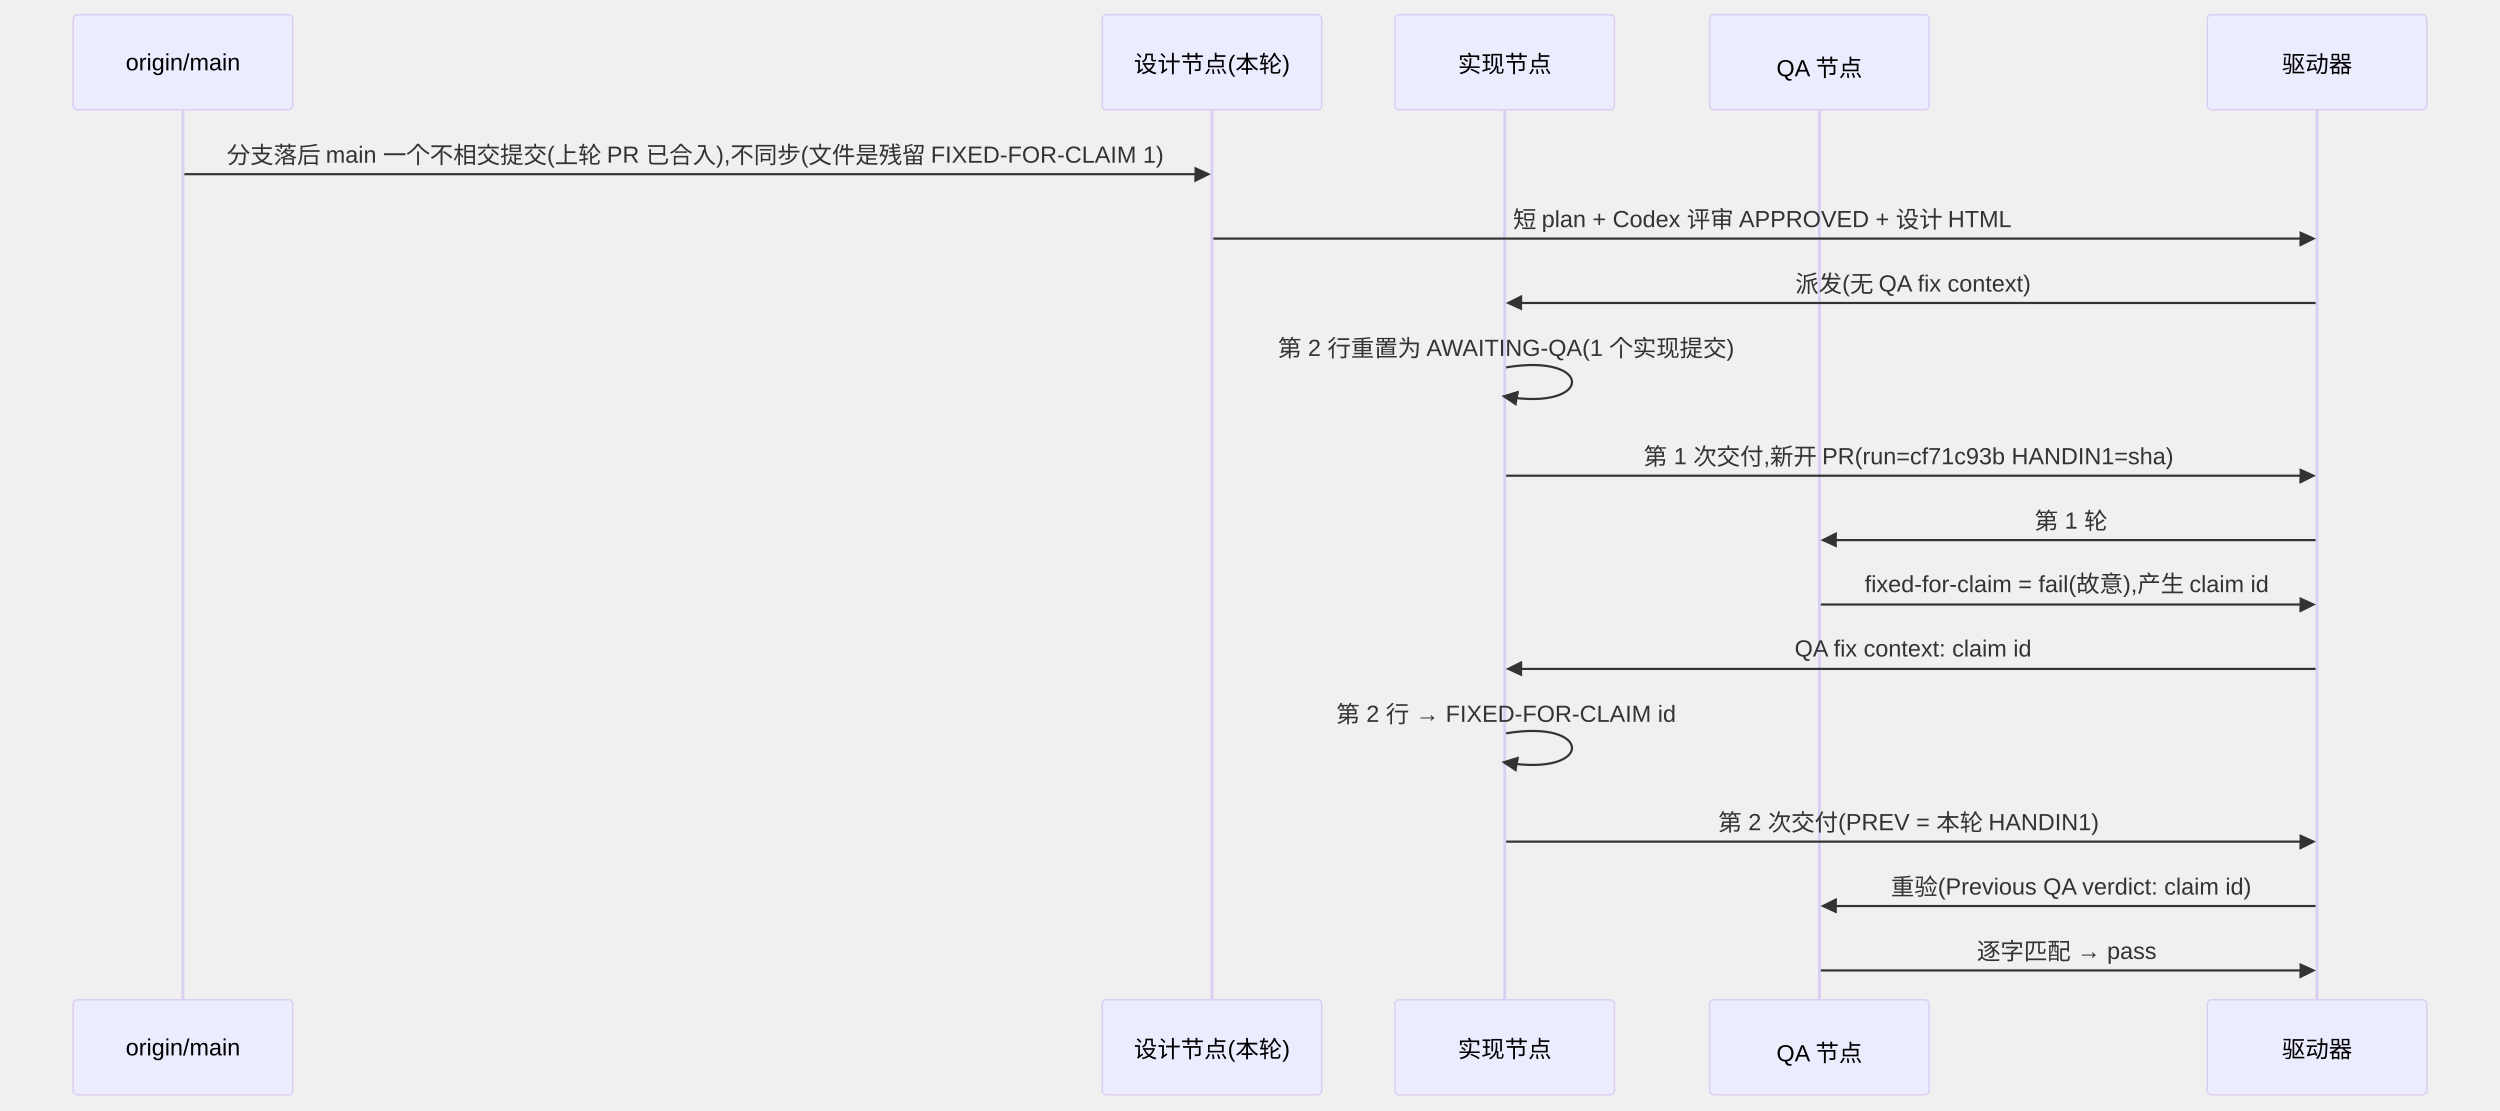
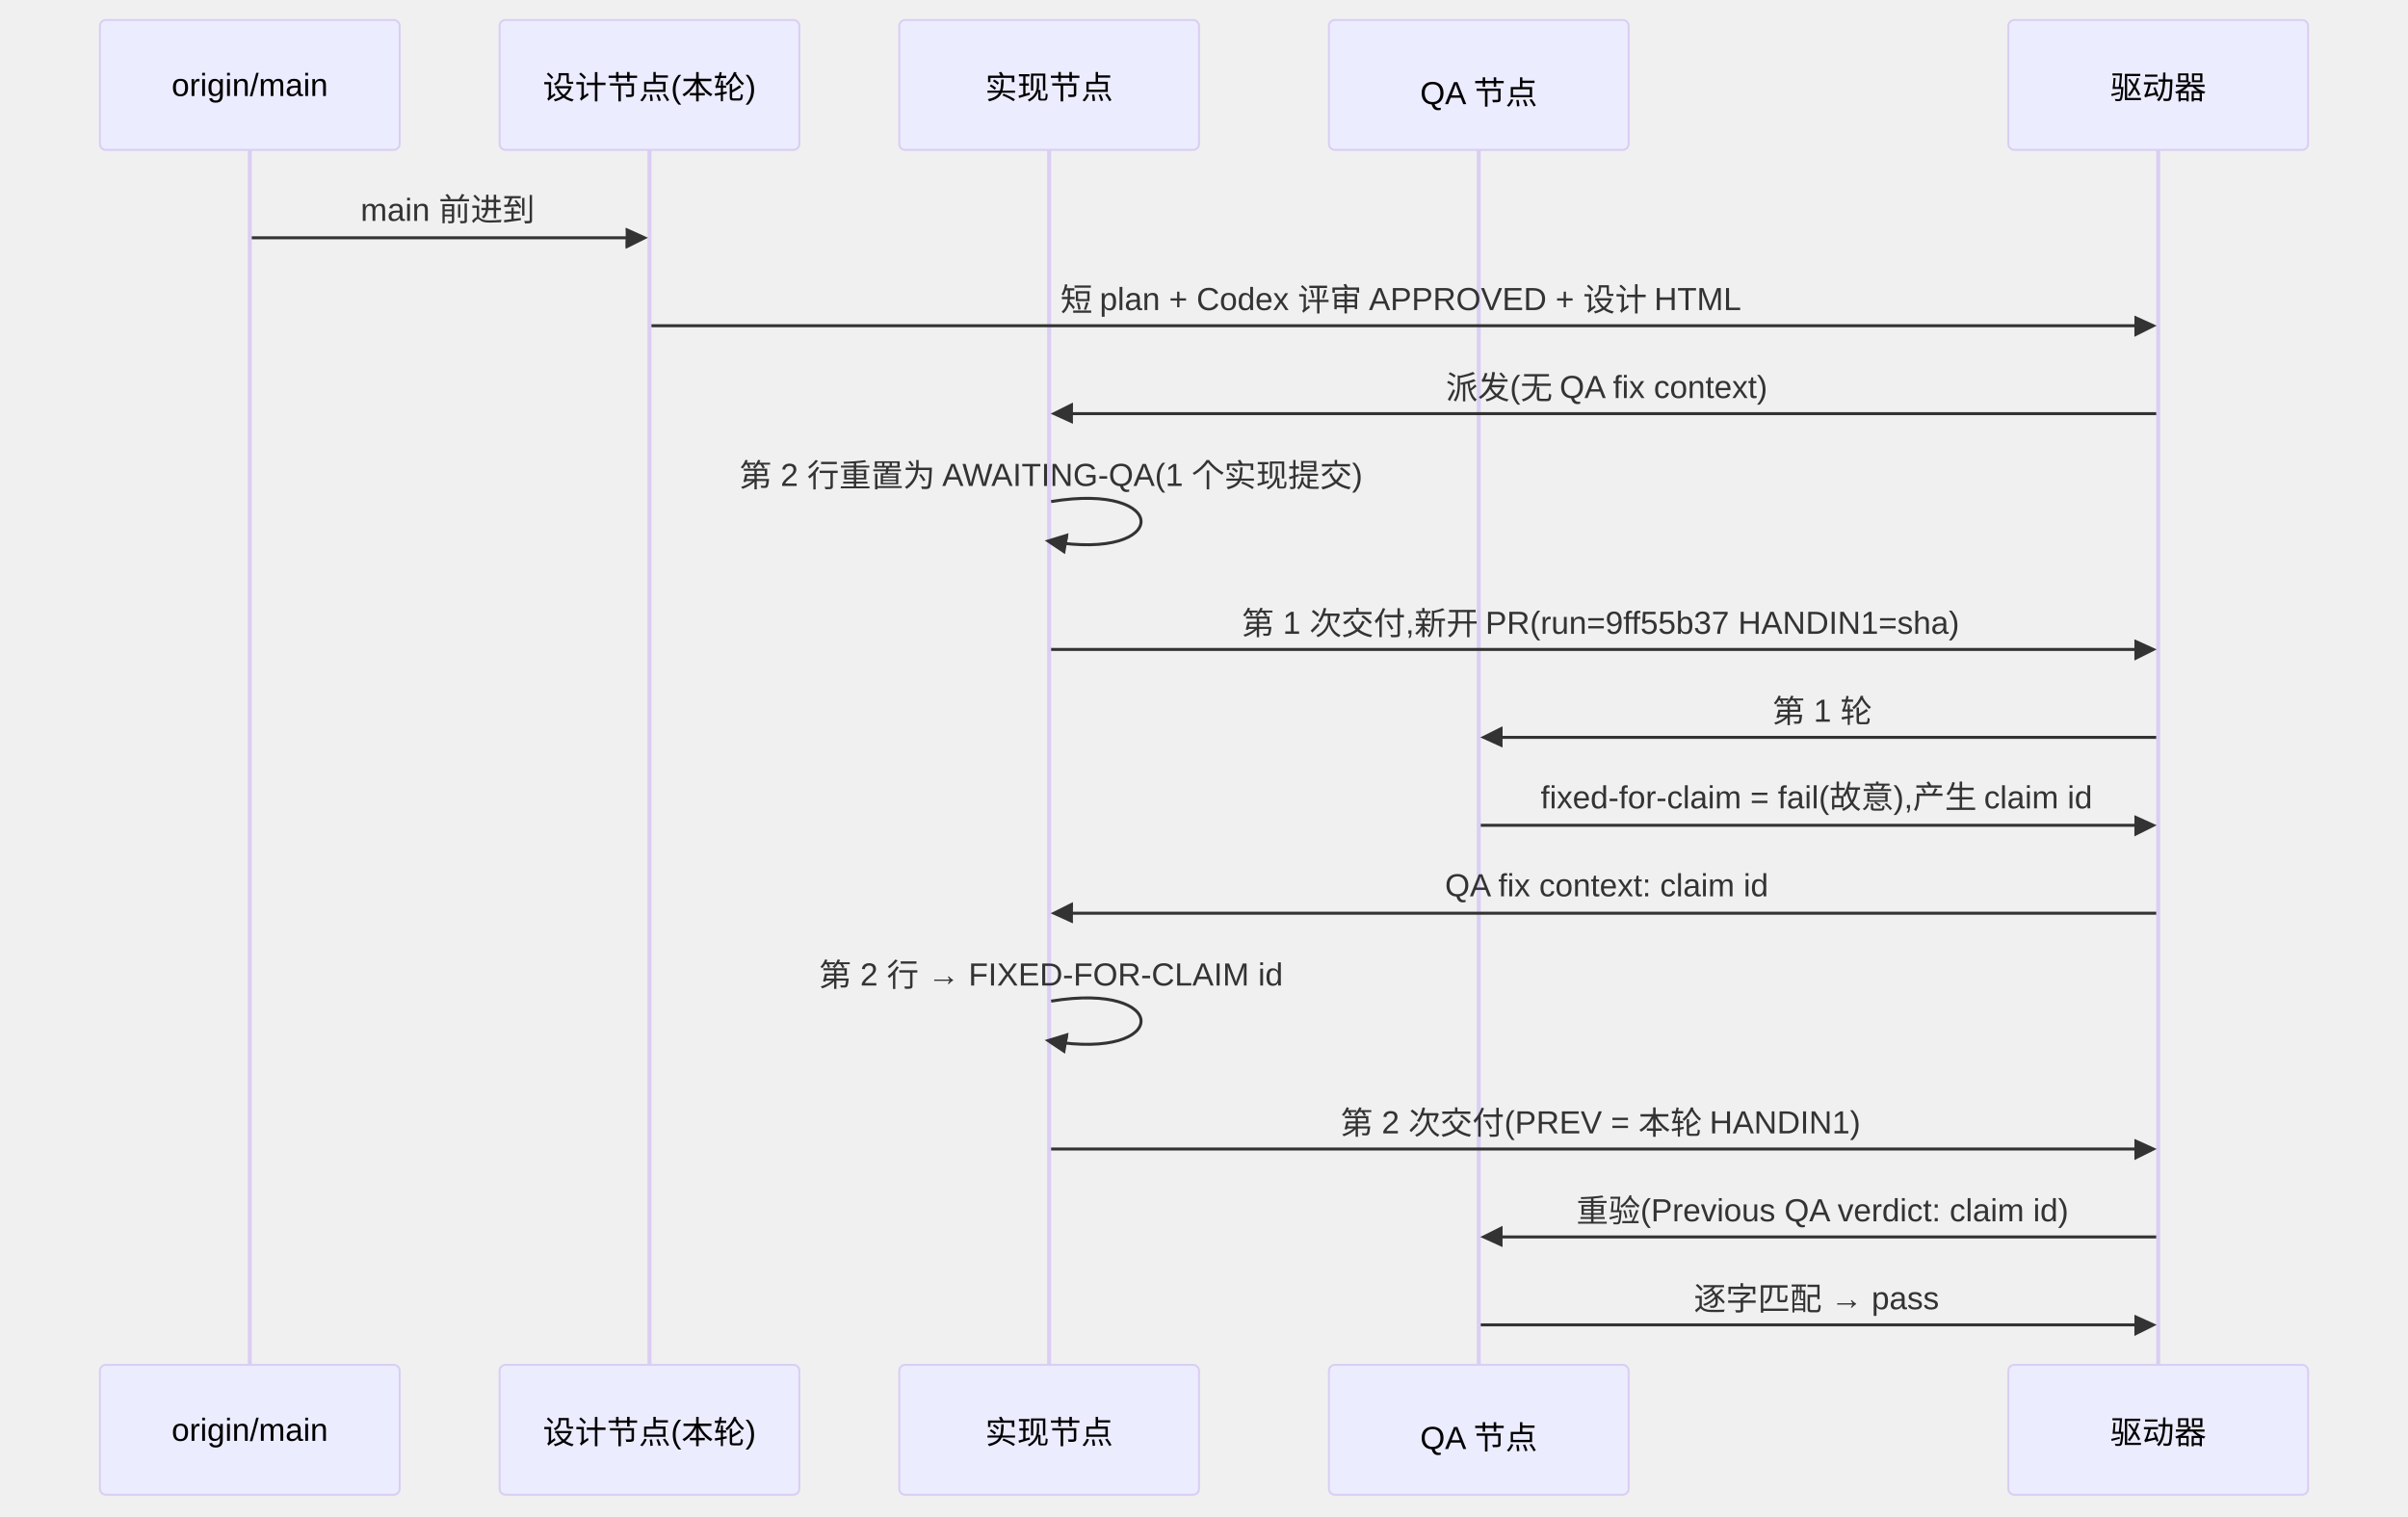
- <svg xmlns="http://www.w3.org/2000/svg" id="FLY-3150-d1" width="100%" style="max-width: 1708px; background-color: white;" viewBox="-50 -10 1708 759" role="graphics-document document" aria-roledescription="sequence">
+ <svg xmlns="http://www.w3.org/2000/svg" id="FLY-3150-d1" width="100%" style="max-width: 1205px; background-color: white;" viewBox="-50 -10 1205 759" role="graphics-document document" aria-roledescription="sequence">
  <g>
-     <rect x="1458" y="673" fill="#eaeaea" stroke="#666" width="150" height="65" name="D" rx="3" ry="3" class="actor actor-bottom" />
-     <text x="1533" y="705.5" dominant-baseline="central" alignment-baseline="central" class="actor actor-box" style="text-anchor: middle; font-size: 16px; font-weight: 400;">
-       <tspan x="1533" dy="0">驱动器</tspan>
+     <rect x="955" y="673" fill="#eaeaea" stroke="#666" width="150" height="65" name="D" rx="3" ry="3" class="actor actor-bottom" />
+     <text x="1030" y="705.5" dominant-baseline="central" alignment-baseline="central" class="actor actor-box" style="text-anchor: middle; font-size: 16px; font-weight: 400;">
+       <tspan x="1030" dy="0">驱动器</tspan>
    </text>
  </g>
  <g>
-     <rect x="1118" y="673" fill="#eaeaea" stroke="#666" width="150" height="65" name="Q" rx="3" ry="3" class="actor actor-bottom" />
-     <text x="1193" y="705.5" dominant-baseline="central" alignment-baseline="central" class="actor actor-box" style="text-anchor: middle; font-size: 16px; font-weight: 400;">
-       <tspan x="1193" dy="0">QA 节点</tspan>
+     <rect x="615" y="673" fill="#eaeaea" stroke="#666" width="150" height="65" name="Q" rx="3" ry="3" class="actor actor-bottom" />
+     <text x="690" y="705.5" dominant-baseline="central" alignment-baseline="central" class="actor actor-box" style="text-anchor: middle; font-size: 16px; font-weight: 400;">
+       <tspan x="690" dy="0">QA 节点</tspan>
    </text>
  </g>
  <g>
-     <rect x="903" y="673" fill="#eaeaea" stroke="#666" width="150" height="65" name="I" rx="3" ry="3" class="actor actor-bottom" />
-     <text x="978" y="705.5" dominant-baseline="central" alignment-baseline="central" class="actor actor-box" style="text-anchor: middle; font-size: 16px; font-weight: 400;">
-       <tspan x="978" dy="0">实现节点</tspan>
+     <rect x="400" y="673" fill="#eaeaea" stroke="#666" width="150" height="65" name="I" rx="3" ry="3" class="actor actor-bottom" />
+     <text x="475" y="705.5" dominant-baseline="central" alignment-baseline="central" class="actor actor-box" style="text-anchor: middle; font-size: 16px; font-weight: 400;">
+       <tspan x="475" dy="0">实现节点</tspan>
    </text>
  </g>
  <g>
-     <rect x="703" y="673" fill="#eaeaea" stroke="#666" width="150" height="65" name="S" rx="3" ry="3" class="actor actor-bottom" />
-     <text x="778" y="705.5" dominant-baseline="central" alignment-baseline="central" class="actor actor-box" style="text-anchor: middle; font-size: 16px; font-weight: 400;">
-       <tspan x="778" dy="0">设计节点(本轮)</tspan>
+     <rect x="200" y="673" fill="#eaeaea" stroke="#666" width="150" height="65" name="S" rx="3" ry="3" class="actor actor-bottom" />
+     <text x="275" y="705.5" dominant-baseline="central" alignment-baseline="central" class="actor actor-box" style="text-anchor: middle; font-size: 16px; font-weight: 400;">
+       <tspan x="275" dy="0">设计节点(本轮)</tspan>
    </text>
  </g>
  <g>
    <rect x="0" y="673" fill="#eaeaea" stroke="#666" width="150" height="65" name="M" rx="3" ry="3" class="actor actor-bottom" />
    <text x="75" y="705.5" dominant-baseline="central" alignment-baseline="central" class="actor actor-box" style="text-anchor: middle; font-size: 16px; font-weight: 400;">
      <tspan x="75" dy="0">origin/main</tspan>
    </text>
  </g>
  <g>
-     <line id="actor4" x1="1533" y1="65" x2="1533" y2="673" class="actor-line 200" stroke-width="0.5px" stroke="#999" name="D" />
+     <line id="actor4" x1="1030" y1="65" x2="1030" y2="673" class="actor-line 200" stroke-width="0.5px" stroke="#999" name="D" />
    <g id="root-4">
-       <rect x="1458" y="0" fill="#eaeaea" stroke="#666" width="150" height="65" name="D" rx="3" ry="3" class="actor actor-top" />
-       <text x="1533" y="32.5" dominant-baseline="central" alignment-baseline="central" class="actor actor-box" style="text-anchor: middle; font-size: 16px; font-weight: 400;">
-         <tspan x="1533" dy="0">驱动器</tspan>
+       <rect x="955" y="0" fill="#eaeaea" stroke="#666" width="150" height="65" name="D" rx="3" ry="3" class="actor actor-top" />
+       <text x="1030" y="32.5" dominant-baseline="central" alignment-baseline="central" class="actor actor-box" style="text-anchor: middle; font-size: 16px; font-weight: 400;">
+         <tspan x="1030" dy="0">驱动器</tspan>
      </text>
    </g>
  </g>
  <g>
-     <line id="actor3" x1="1193" y1="65" x2="1193" y2="673" class="actor-line 200" stroke-width="0.5px" stroke="#999" name="Q" />
+     <line id="actor3" x1="690" y1="65" x2="690" y2="673" class="actor-line 200" stroke-width="0.5px" stroke="#999" name="Q" />
    <g id="root-3">
-       <rect x="1118" y="0" fill="#eaeaea" stroke="#666" width="150" height="65" name="Q" rx="3" ry="3" class="actor actor-top" />
-       <text x="1193" y="32.5" dominant-baseline="central" alignment-baseline="central" class="actor actor-box" style="text-anchor: middle; font-size: 16px; font-weight: 400;">
-         <tspan x="1193" dy="0">QA 节点</tspan>
+       <rect x="615" y="0" fill="#eaeaea" stroke="#666" width="150" height="65" name="Q" rx="3" ry="3" class="actor actor-top" />
+       <text x="690" y="32.5" dominant-baseline="central" alignment-baseline="central" class="actor actor-box" style="text-anchor: middle; font-size: 16px; font-weight: 400;">
+         <tspan x="690" dy="0">QA 节点</tspan>
      </text>
    </g>
  </g>
  <g>
-     <line id="actor2" x1="978" y1="65" x2="978" y2="673" class="actor-line 200" stroke-width="0.5px" stroke="#999" name="I" />
+     <line id="actor2" x1="475" y1="65" x2="475" y2="673" class="actor-line 200" stroke-width="0.5px" stroke="#999" name="I" />
    <g id="root-2">
-       <rect x="903" y="0" fill="#eaeaea" stroke="#666" width="150" height="65" name="I" rx="3" ry="3" class="actor actor-top" />
-       <text x="978" y="32.5" dominant-baseline="central" alignment-baseline="central" class="actor actor-box" style="text-anchor: middle; font-size: 16px; font-weight: 400;">
-         <tspan x="978" dy="0">实现节点</tspan>
+       <rect x="400" y="0" fill="#eaeaea" stroke="#666" width="150" height="65" name="I" rx="3" ry="3" class="actor actor-top" />
+       <text x="475" y="32.5" dominant-baseline="central" alignment-baseline="central" class="actor actor-box" style="text-anchor: middle; font-size: 16px; font-weight: 400;">
+         <tspan x="475" dy="0">实现节点</tspan>
      </text>
    </g>
  </g>
  <g>
-     <line id="actor1" x1="778" y1="65" x2="778" y2="673" class="actor-line 200" stroke-width="0.5px" stroke="#999" name="S" />
+     <line id="actor1" x1="275" y1="65" x2="275" y2="673" class="actor-line 200" stroke-width="0.5px" stroke="#999" name="S" />
    <g id="root-1">
-       <rect x="703" y="0" fill="#eaeaea" stroke="#666" width="150" height="65" name="S" rx="3" ry="3" class="actor actor-top" />
-       <text x="778" y="32.5" dominant-baseline="central" alignment-baseline="central" class="actor actor-box" style="text-anchor: middle; font-size: 16px; font-weight: 400;">
-         <tspan x="778" dy="0">设计节点(本轮)</tspan>
+       <rect x="200" y="0" fill="#eaeaea" stroke="#666" width="150" height="65" name="S" rx="3" ry="3" class="actor actor-top" />
+       <text x="275" y="32.5" dominant-baseline="central" alignment-baseline="central" class="actor actor-box" style="text-anchor: middle; font-size: 16px; font-weight: 400;">
+         <tspan x="275" dy="0">设计节点(本轮)</tspan>
      </text>
    </g>
  </g>
  <g>
    <line id="actor0" x1="75" y1="65" x2="75" y2="673" class="actor-line 200" stroke-width="0.5px" stroke="#999" name="M" />
    <g id="root-0">
      <rect x="0" y="0" fill="#eaeaea" stroke="#666" width="150" height="65" name="M" rx="3" ry="3" class="actor actor-top" />
      <text x="75" y="32.5" dominant-baseline="central" alignment-baseline="central" class="actor actor-box" style="text-anchor: middle; font-size: 16px; font-weight: 400;">
        <tspan x="75" dy="0">origin/main</tspan>
      </text>
    </g>
  </g>
  <style>#FLY-3150-d1{font-family:"trebuchet ms",verdana,arial,sans-serif;font-size:16px;fill:#333;}@keyframes edge-animation-frame{from{stroke-dashoffset:0;}}@keyframes dash{to{stroke-dashoffset:0;}}#FLY-3150-d1 .edge-animation-slow{stroke-dasharray:9,5!important;stroke-dashoffset:900;animation:dash 50s linear infinite;stroke-linecap:round;}#FLY-3150-d1 .edge-animation-fast{stroke-dasharray:9,5!important;stroke-dashoffset:900;animation:dash 20s linear infinite;stroke-linecap:round;}#FLY-3150-d1 .error-icon{fill:#552222;}#FLY-3150-d1 .error-text{fill:#552222;stroke:#552222;}#FLY-3150-d1 .edge-thickness-normal{stroke-width:1px;}#FLY-3150-d1 .edge-thickness-thick{stroke-width:3.5px;}#FLY-3150-d1 .edge-pattern-solid{stroke-dasharray:0;}#FLY-3150-d1 .edge-thickness-invisible{stroke-width:0;fill:none;}#FLY-3150-d1 .edge-pattern-dashed{stroke-dasharray:3;}#FLY-3150-d1 .edge-pattern-dotted{stroke-dasharray:2;}#FLY-3150-d1 .marker{fill:#333333;stroke:#333333;}#FLY-3150-d1 .marker.cross{stroke:#333333;}#FLY-3150-d1 svg{font-family:"trebuchet ms",verdana,arial,sans-serif;font-size:16px;}#FLY-3150-d1 p{margin:0;}#FLY-3150-d1 .actor{stroke:hsl(259.626, 59.777%, 87.902%);fill:#ECECFF;}#FLY-3150-d1 text.actor&gt;tspan{fill:black;stroke:none;}#FLY-3150-d1 .actor-line{stroke:hsl(259.626, 59.777%, 87.902%);}#FLY-3150-d1 .innerArc{stroke-width:1.5;stroke-dasharray:none;}#FLY-3150-d1 .messageLine0{stroke-width:1.5;stroke-dasharray:none;stroke:#333;}#FLY-3150-d1 .messageLine1{stroke-width:1.5;stroke-dasharray:2,2;stroke:#333;}#FLY-3150-d1 #arrowhead path{fill:#333;stroke:#333;}#FLY-3150-d1 .sequenceNumber{fill:white;}#FLY-3150-d1 #sequencenumber{fill:#333;}#FLY-3150-d1 #crosshead path{fill:#333;stroke:#333;}#FLY-3150-d1 .messageText{fill:#333;stroke:none;}#FLY-3150-d1 .labelBox{stroke:hsl(259.626, 59.777%, 87.902%);fill:#ECECFF;}#FLY-3150-d1 .labelText,#FLY-3150-d1 .labelText&gt;tspan{fill:black;stroke:none;}#FLY-3150-d1 .loopText,#FLY-3150-d1 .loopText&gt;tspan{fill:black;stroke:none;}#FLY-3150-d1 .loopLine{stroke-width:2px;stroke-dasharray:2,2;stroke:hsl(259.626, 59.777%, 87.902%);fill:hsl(259.626, 59.777%, 87.902%);}#FLY-3150-d1 .note{stroke:#aaaa33;fill:#fff5ad;}#FLY-3150-d1 .noteText,#FLY-3150-d1 .noteText&gt;tspan{fill:black;stroke:none;}#FLY-3150-d1 .activation0{fill:#f4f4f4;stroke:#666;}#FLY-3150-d1 .activation1{fill:#f4f4f4;stroke:#666;}#FLY-3150-d1 .activation2{fill:#f4f4f4;stroke:#666;}#FLY-3150-d1 .actorPopupMenu{position:absolute;}#FLY-3150-d1 .actorPopupMenuPanel{position:absolute;fill:#ECECFF;box-shadow:0px 8px 16px 0px rgba(0,0,0,0.2);filter:drop-shadow(3px 5px 2px rgb(0 0 0 / 0.4));}#FLY-3150-d1 .actor-man line{stroke:hsl(259.626, 59.777%, 87.902%);fill:#ECECFF;}#FLY-3150-d1 .actor-man circle,#FLY-3150-d1 line{stroke:hsl(259.626, 59.777%, 87.902%);fill:#ECECFF;stroke-width:2px;}#FLY-3150-d1 :root{--mermaid-font-family:"trebuchet ms",verdana,arial,sans-serif;}</style>
  <g />
  <defs>
    <symbol id="computer" width="24" height="24">
      <path transform="scale(.5)" d="M2 2v13h20v-13h-20zm18 11h-16v-9h16v9zm-10.228 6l.466-1h3.524l.467 1h-4.457zm14.228 3h-24l2-6h2.104l-1.33 4h18.45l-1.297-4h2.073l2 6zm-5-10h-14v-7h14v7z" />
    </symbol>
  </defs>
  <defs>
    <symbol id="database" fill-rule="evenodd" clip-rule="evenodd">
      <path transform="scale(.5)" d="M12.258.001l.256.004.255.005.253.008.251.01.249.012.247.015.246.016.242.019.241.02.239.023.236.024.233.027.231.028.229.031.225.032.223.034.22.036.217.038.214.04.211.041.208.043.205.045.201.046.198.048.194.05.191.051.187.053.183.054.18.056.175.057.172.059.168.06.163.061.16.063.155.064.15.066.074.033.073.033.071.034.07.034.069.035.068.035.067.035.066.035.064.036.064.036.062.036.06.036.06.037.058.037.058.037.055.038.055.038.053.038.052.038.051.039.05.039.048.039.047.039.045.04.044.04.043.04.041.04.04.041.039.041.037.041.036.041.034.041.033.042.032.042.03.042.029.042.027.042.026.043.024.043.023.043.021.043.02.043.018.044.017.043.015.044.013.044.012.044.011.045.009.044.007.045.006.045.004.045.002.045.001.045v17l-.001.045-.002.045-.004.045-.006.045-.007.045-.009.044-.011.045-.012.044-.013.044-.015.044-.017.043-.018.044-.02.043-.021.043-.023.043-.024.043-.026.043-.027.042-.029.042-.03.042-.032.042-.033.042-.034.041-.036.041-.037.041-.039.041-.04.041-.041.04-.043.04-.044.04-.045.04-.047.039-.048.039-.05.039-.051.039-.052.038-.053.038-.055.038-.055.038-.058.037-.058.037-.06.037-.06.036-.062.036-.064.036-.064.036-.066.035-.067.035-.068.035-.069.035-.07.034-.071.034-.073.033-.074.033-.15.066-.155.064-.16.063-.163.061-.168.06-.172.059-.175.057-.18.056-.183.054-.187.053-.191.051-.194.05-.198.048-.201.046-.205.045-.208.043-.211.041-.214.04-.217.038-.22.036-.223.034-.225.032-.229.031-.231.028-.233.027-.236.024-.239.023-.241.02-.242.019-.246.016-.247.015-.249.012-.251.01-.253.008-.255.005-.256.004-.258.001-.258-.001-.256-.004-.255-.005-.253-.008-.251-.01-.249-.012-.247-.015-.245-.016-.243-.019-.241-.02-.238-.023-.236-.024-.234-.027-.231-.028-.228-.031-.226-.032-.223-.034-.22-.036-.217-.038-.214-.04-.211-.041-.208-.043-.204-.045-.201-.046-.198-.048-.195-.05-.19-.051-.187-.053-.184-.054-.179-.056-.176-.057-.172-.059-.167-.06-.164-.061-.159-.063-.155-.064-.151-.066-.074-.033-.072-.033-.072-.034-.07-.034-.069-.035-.068-.035-.067-.035-.066-.035-.064-.036-.063-.036-.062-.036-.061-.036-.06-.037-.058-.037-.057-.037-.056-.038-.055-.038-.053-.038-.052-.038-.051-.039-.049-.039-.049-.039-.046-.039-.046-.04-.044-.04-.043-.04-.041-.04-.04-.041-.039-.041-.037-.041-.036-.041-.034-.041-.033-.042-.032-.042-.03-.042-.029-.042-.027-.042-.026-.043-.024-.043-.023-.043-.021-.043-.02-.043-.018-.044-.017-.043-.015-.044-.013-.044-.012-.044-.011-.045-.009-.044-.007-.045-.006-.045-.004-.045-.002-.045-.001-.045v-17l.001-.045.002-.045.004-.045.006-.045.007-.045.009-.044.011-.045.012-.044.013-.044.015-.044.017-.043.018-.044.02-.043.021-.043.023-.043.024-.043.026-.043.027-.042.029-.042.03-.042.032-.042.033-.042.034-.041.036-.041.037-.041.039-.041.04-.041.041-.04.043-.04.044-.04.046-.04.046-.039.049-.039.049-.039.051-.039.052-.038.053-.038.055-.038.056-.038.057-.037.058-.037.06-.037.061-.036.062-.036.063-.036.064-.036.066-.035.067-.035.068-.035.069-.035.07-.034.072-.034.072-.033.074-.033.151-.066.155-.064.159-.063.164-.061.167-.06.172-.059.176-.057.179-.056.184-.054.187-.053.19-.051.195-.05.198-.048.201-.046.204-.045.208-.043.211-.041.214-.04.217-.038.22-.036.223-.034.226-.032.228-.031.231-.028.234-.027.236-.024.238-.023.241-.02.243-.019.245-.016.247-.015.249-.012.251-.01.253-.008.255-.005.256-.004.258-.001.258.001zm-9.258 20.499v.01l.001.021.003.021.004.022.005.021.006.022.007.022.009.023.01.022.011.023.012.023.013.023.015.023.016.024.017.023.018.024.019.024.021.024.022.025.023.024.024.025.052.049.056.05.061.051.066.051.07.051.075.051.079.052.084.052.088.052.092.052.097.052.102.051.105.052.11.052.114.051.119.051.123.051.127.05.131.05.135.05.139.048.144.049.147.047.152.047.155.047.16.045.163.045.167.043.171.043.176.041.178.041.183.039.187.039.19.037.194.035.197.035.202.033.204.031.209.03.212.029.216.027.219.025.222.024.226.021.23.02.233.018.236.016.24.015.243.012.246.01.249.008.253.005.256.004.259.001.26-.001.257-.004.254-.005.25-.008.247-.011.244-.012.241-.014.237-.016.233-.018.231-.021.226-.021.224-.024.22-.026.216-.027.212-.028.21-.031.205-.031.202-.034.198-.034.194-.036.191-.037.187-.039.183-.04.179-.04.175-.042.172-.043.168-.044.163-.045.16-.046.155-.046.152-.047.148-.048.143-.049.139-.049.136-.05.131-.05.126-.05.123-.051.118-.052.114-.051.11-.052.106-.052.101-.052.096-.052.092-.052.088-.053.083-.051.079-.052.074-.052.07-.051.065-.051.06-.051.056-.05.051-.05.023-.024.023-.025.021-.024.02-.024.019-.024.018-.024.017-.024.015-.023.014-.024.013-.023.012-.023.01-.023.01-.022.008-.022.006-.022.006-.022.004-.022.004-.021.001-.021.001-.021v-4.127l-.077.055-.08.053-.083.054-.085.053-.087.052-.09.052-.093.051-.095.05-.097.05-.1.049-.102.049-.105.048-.106.047-.109.047-.111.046-.114.045-.115.045-.118.044-.12.043-.122.042-.124.042-.126.041-.128.04-.13.04-.132.038-.134.038-.135.037-.138.037-.139.035-.142.035-.143.034-.144.033-.147.032-.148.031-.15.03-.151.03-.153.029-.154.027-.156.027-.158.026-.159.025-.161.024-.162.023-.163.022-.165.021-.166.02-.167.019-.169.018-.169.017-.171.016-.173.015-.173.014-.175.013-.175.012-.177.011-.178.01-.179.008-.179.008-.181.006-.182.005-.182.004-.184.003-.184.002h-.37l-.184-.002-.184-.003-.182-.004-.182-.005-.181-.006-.179-.008-.179-.008-.178-.01-.176-.011-.176-.012-.175-.013-.173-.014-.172-.015-.171-.016-.17-.017-.169-.018-.167-.019-.166-.02-.165-.021-.163-.022-.162-.023-.161-.024-.159-.025-.157-.026-.156-.027-.155-.027-.153-.029-.151-.03-.15-.03-.148-.031-.146-.032-.145-.033-.143-.034-.141-.035-.14-.035-.137-.037-.136-.037-.134-.038-.132-.038-.13-.04-.128-.04-.126-.041-.124-.042-.122-.042-.12-.044-.117-.043-.116-.045-.113-.045-.112-.046-.109-.047-.106-.047-.105-.048-.102-.049-.1-.049-.097-.05-.095-.05-.093-.052-.09-.051-.087-.052-.085-.053-.083-.054-.08-.054-.077-.054v4.127zm0-5.654v.011l.001.021.003.021.004.021.005.022.006.022.007.022.009.022.01.022.011.023.012.023.013.023.015.024.016.023.017.024.018.024.019.024.021.024.022.024.023.025.024.024.052.05.056.05.061.05.066.051.07.051.075.052.079.051.084.052.088.052.092.052.097.052.102.052.105.052.11.051.114.051.119.052.123.05.127.051.131.05.135.049.139.049.144.048.147.048.152.047.155.046.16.045.163.045.167.044.171.042.176.042.178.04.183.04.187.038.19.037.194.036.197.034.202.033.204.032.209.03.212.028.216.027.219.025.222.024.226.022.23.02.233.018.236.016.24.014.243.012.246.01.249.008.253.006.256.003.259.001.26-.001.257-.003.254-.006.25-.008.247-.01.244-.012.241-.015.237-.016.233-.018.231-.02.226-.022.224-.024.22-.025.216-.027.212-.029.21-.03.205-.032.202-.033.198-.035.194-.036.191-.037.187-.039.183-.039.179-.041.175-.042.172-.043.168-.044.163-.045.16-.045.155-.047.152-.047.148-.048.143-.048.139-.05.136-.049.131-.05.126-.051.123-.051.118-.051.114-.052.11-.052.106-.052.101-.052.096-.052.092-.052.088-.052.083-.052.079-.052.074-.051.07-.052.065-.051.06-.05.056-.051.051-.049.023-.025.023-.024.021-.025.02-.024.019-.024.018-.024.017-.024.015-.023.014-.023.013-.024.012-.022.01-.023.01-.023.008-.022.006-.022.006-.022.004-.021.004-.022.001-.021.001-.021v-4.139l-.077.054-.08.054-.083.054-.085.052-.087.053-.09.051-.093.051-.095.051-.097.05-.1.049-.102.049-.105.048-.106.047-.109.047-.111.046-.114.045-.115.044-.118.044-.12.044-.122.042-.124.042-.126.041-.128.04-.13.039-.132.039-.134.038-.135.037-.138.036-.139.036-.142.035-.143.033-.144.033-.147.033-.148.031-.15.03-.151.03-.153.028-.154.028-.156.027-.158.026-.159.025-.161.024-.162.023-.163.022-.165.021-.166.02-.167.019-.169.018-.169.017-.171.016-.173.015-.173.014-.175.013-.175.012-.177.011-.178.009-.179.009-.179.007-.181.007-.182.005-.182.004-.184.003-.184.002h-.37l-.184-.002-.184-.003-.182-.004-.182-.005-.181-.007-.179-.007-.179-.009-.178-.009-.176-.011-.176-.012-.175-.013-.173-.014-.172-.015-.171-.016-.17-.017-.169-.018-.167-.019-.166-.02-.165-.021-.163-.022-.162-.023-.161-.024-.159-.025-.157-.026-.156-.027-.155-.028-.153-.028-.151-.03-.15-.03-.148-.031-.146-.033-.145-.033-.143-.033-.141-.035-.14-.036-.137-.036-.136-.037-.134-.038-.132-.039-.13-.039-.128-.04-.126-.041-.124-.042-.122-.043-.12-.043-.117-.044-.116-.044-.113-.046-.112-.046-.109-.046-.106-.047-.105-.048-.102-.049-.1-.049-.097-.05-.095-.051-.093-.051-.09-.051-.087-.053-.085-.052-.083-.054-.08-.054-.077-.054v4.139zm0-5.666v.011l.001.02.003.022.004.021.005.022.006.021.007.022.009.023.01.022.011.023.012.023.013.023.015.023.016.024.017.024.018.023.019.024.021.025.022.024.023.024.024.025.052.05.056.05.061.05.066.051.07.051.075.052.079.051.084.052.088.052.092.052.097.052.102.052.105.051.11.052.114.051.119.051.123.051.127.05.131.05.135.05.139.049.144.048.147.048.152.047.155.046.16.045.163.045.167.043.171.043.176.042.178.04.183.04.187.038.19.037.194.036.197.034.202.033.204.032.209.03.212.028.216.027.219.025.222.024.226.021.23.02.233.018.236.017.24.014.243.012.246.01.249.008.253.006.256.003.259.001.26-.001.257-.003.254-.006.25-.008.247-.01.244-.013.241-.014.237-.016.233-.018.231-.02.226-.022.224-.024.22-.025.216-.027.212-.029.21-.03.205-.032.202-.033.198-.035.194-.036.191-.037.187-.039.183-.039.179-.041.175-.042.172-.043.168-.044.163-.045.16-.045.155-.047.152-.047.148-.048.143-.049.139-.049.136-.049.131-.051.126-.05.123-.051.118-.052.114-.051.11-.052.106-.052.101-.052.096-.052.092-.052.088-.052.083-.052.079-.052.074-.052.07-.051.065-.051.06-.051.056-.05.051-.049.023-.025.023-.025.021-.024.02-.024.019-.024.018-.024.017-.024.015-.023.014-.024.013-.023.012-.023.01-.022.01-.023.008-.022.006-.022.006-.022.004-.022.004-.021.001-.021.001-.021v-4.153l-.077.054-.08.054-.083.053-.085.053-.087.053-.09.051-.093.051-.095.051-.097.05-.1.049-.102.048-.105.048-.106.048-.109.046-.111.046-.114.046-.115.044-.118.044-.12.043-.122.043-.124.042-.126.041-.128.04-.13.039-.132.039-.134.038-.135.037-.138.036-.139.036-.142.034-.143.034-.144.033-.147.032-.148.032-.15.03-.151.03-.153.028-.154.028-.156.027-.158.026-.159.024-.161.024-.162.023-.163.023-.165.021-.166.02-.167.019-.169.018-.169.017-.171.016-.173.015-.173.014-.175.013-.175.012-.177.01-.178.01-.179.009-.179.007-.181.006-.182.006-.182.004-.184.003-.184.001-.185.001-.185-.001-.184-.001-.184-.003-.182-.004-.182-.006-.181-.006-.179-.007-.179-.009-.178-.01-.176-.01-.176-.012-.175-.013-.173-.014-.172-.015-.171-.016-.17-.017-.169-.018-.167-.019-.166-.02-.165-.021-.163-.023-.162-.023-.161-.024-.159-.024-.157-.026-.156-.027-.155-.028-.153-.028-.151-.03-.15-.03-.148-.032-.146-.032-.145-.033-.143-.034-.141-.034-.14-.036-.137-.036-.136-.037-.134-.038-.132-.039-.13-.039-.128-.041-.126-.041-.124-.041-.122-.043-.12-.043-.117-.044-.116-.044-.113-.046-.112-.046-.109-.046-.106-.048-.105-.048-.102-.048-.1-.05-.097-.049-.095-.051-.093-.051-.09-.052-.087-.052-.085-.053-.083-.053-.08-.054-.077-.054v4.153zm8.74-8.179l-.257.004-.254.005-.25.008-.247.011-.244.012-.241.014-.237.016-.233.018-.231.021-.226.022-.224.023-.22.026-.216.027-.212.028-.21.031-.205.032-.202.033-.198.034-.194.036-.191.038-.187.038-.183.04-.179.041-.175.042-.172.043-.168.043-.163.045-.16.046-.155.046-.152.048-.148.048-.143.048-.139.049-.136.05-.131.05-.126.051-.123.051-.118.051-.114.052-.11.052-.106.052-.101.052-.096.052-.092.052-.088.052-.083.052-.079.052-.074.051-.07.052-.065.051-.06.05-.056.05-.051.05-.023.025-.023.024-.021.024-.02.025-.019.024-.018.024-.017.023-.015.024-.014.023-.013.023-.012.023-.01.023-.01.022-.008.022-.006.023-.006.021-.004.022-.004.021-.001.021-.001.021.001.021.001.021.004.021.004.022.006.021.006.023.008.022.01.022.01.023.012.023.013.023.014.023.015.024.017.023.018.024.019.024.02.025.021.024.023.024.023.025.051.05.056.05.06.05.065.051.07.052.074.051.079.052.083.052.088.052.092.052.096.052.101.052.106.052.11.052.114.052.118.051.123.051.126.051.131.05.136.05.139.049.143.048.148.048.152.048.155.046.16.046.163.045.168.043.172.043.175.042.179.041.183.04.187.038.191.038.194.036.198.034.202.033.205.032.21.031.212.028.216.027.22.026.224.023.226.022.231.021.233.018.237.016.241.014.244.012.247.011.25.008.254.005.257.004.26.001.26-.001.257-.004.254-.005.25-.008.247-.011.244-.012.241-.014.237-.016.233-.018.231-.021.226-.022.224-.023.22-.026.216-.027.212-.028.21-.031.205-.032.202-.033.198-.034.194-.036.191-.038.187-.038.183-.04.179-.041.175-.042.172-.043.168-.043.163-.045.16-.046.155-.046.152-.048.148-.048.143-.048.139-.049.136-.05.131-.05.126-.051.123-.051.118-.051.114-.052.11-.052.106-.052.101-.052.096-.052.092-.052.088-.052.083-.052.079-.052.074-.051.07-.052.065-.051.06-.05.056-.05.051-.05.023-.025.023-.024.021-.024.02-.025.019-.024.018-.024.017-.023.015-.024.014-.023.013-.023.012-.023.01-.023.01-.022.008-.022.006-.023.006-.021.004-.022.004-.021.001-.021.001-.021-.001-.021-.001-.021-.004-.021-.004-.022-.006-.021-.006-.023-.008-.022-.01-.022-.01-.023-.012-.023-.013-.023-.014-.023-.015-.024-.017-.023-.018-.024-.019-.024-.02-.025-.021-.024-.023-.024-.023-.025-.051-.05-.056-.05-.06-.05-.065-.051-.07-.052-.074-.051-.079-.052-.083-.052-.088-.052-.092-.052-.096-.052-.101-.052-.106-.052-.11-.052-.114-.052-.118-.051-.123-.051-.126-.051-.131-.05-.136-.05-.139-.049-.143-.048-.148-.048-.152-.048-.155-.046-.16-.046-.163-.045-.168-.043-.172-.043-.175-.042-.179-.041-.183-.04-.187-.038-.191-.038-.194-.036-.198-.034-.202-.033-.205-.032-.21-.031-.212-.028-.216-.027-.22-.026-.224-.023-.226-.022-.231-.021-.233-.018-.237-.016-.241-.014-.244-.012-.247-.011-.25-.008-.254-.005-.257-.004-.26-.001-.26.001z" />
    </symbol>
  </defs>
  <defs>
    <symbol id="clock" width="24" height="24">
      <path transform="scale(.5)" d="M12 2c5.514 0 10 4.486 10 10s-4.486 10-10 10-10-4.486-10-10 4.486-10 10-10zm0-2c-6.627 0-12 5.373-12 12s5.373 12 12 12 12-5.373 12-12-5.373-12-12-12zm5.848 12.459c.202.038.202.333.001.372-1.907.361-6.045 1.111-6.547 1.111-.719 0-1.301-.582-1.301-1.301 0-.512.77-5.447 1.125-7.445.034-.192.312-.181.343.014l.985 6.238 5.394 1.011z" />
    </symbol>
  </defs>
  <defs>
    <marker id="arrowhead" refX="7.9" refY="5" markerUnits="userSpaceOnUse" markerWidth="12" markerHeight="12" orient="auto-start-reverse">
      <path d="M -1 0 L 10 5 L 0 10 z" />
    </marker>
  </defs>
  <defs>
    <marker id="crosshead" markerWidth="15" markerHeight="8" orient="auto" refX="4" refY="4.5">
      <path fill="none" stroke="#000000" stroke-width="1pt" d="M 1,2 L 6,7 M 6,2 L 1,7" style="stroke-dasharray: 0, 0;" />
    </marker>
  </defs>
  <defs>
    <marker id="filled-head" refX="15.5" refY="7" markerWidth="20" markerHeight="28" orient="auto">
      <path d="M 18,7 L9,13 L14,7 L9,1 Z" />
    </marker>
  </defs>
  <defs>
    <marker id="sequencenumber" refX="15" refY="15" markerWidth="60" markerHeight="40" orient="auto">
      <circle cx="15" cy="15" r="6" />
    </marker>
  </defs>
-   <text x="425" y="80" text-anchor="middle" dominant-baseline="middle" alignment-baseline="middle" class="messageText" dy="1em" style="font-size: 16px; font-weight: 400;">分支落后 main 一个不相交提交(上轮 PR 已合入),不同步(文件是残留 FIXED-FOR-CLAIM 1)</text>
-   <line x1="76" y1="109" x2="774" y2="109" class="messageLine0" stroke-width="2" stroke="none" marker-end="url(#arrowhead)" style="fill: none;" />
-   <text x="1154" y="124" text-anchor="middle" dominant-baseline="middle" alignment-baseline="middle" class="messageText" dy="1em" style="font-size: 16px; font-weight: 400;">短 plan + Codex 评审 APPROVED + 设计 HTML</text>
-   <line x1="779" y1="153" x2="1529" y2="153" class="messageLine0" stroke-width="2" stroke="none" marker-end="url(#arrowhead)" style="fill: none;" />
-   <text x="1257" y="168" text-anchor="middle" dominant-baseline="middle" alignment-baseline="middle" class="messageText" dy="1em" style="font-size: 16px; font-weight: 400;">派发(无 QA fix context)</text>
-   <line x1="1532" y1="197" x2="982" y2="197" class="messageLine0" stroke-width="2" stroke="none" marker-end="url(#arrowhead)" style="fill: none;" />
-   <text x="979" y="212" text-anchor="middle" dominant-baseline="middle" alignment-baseline="middle" class="messageText" dy="1em" style="font-size: 16px; font-weight: 400;">第 2 行重置为 AWAITING-QA(1 个实现提交)</text>
-   <path d="M 979,241 C 1039,231 1039,271 979,261" class="messageLine0" stroke-width="2" stroke="none" marker-end="url(#arrowhead)" style="fill: none;" />
-   <text x="1254" y="286" text-anchor="middle" dominant-baseline="middle" alignment-baseline="middle" class="messageText" dy="1em" style="font-size: 16px; font-weight: 400;">第 1 次交付,新开 PR(run=cf71c93b HANDIN1=sha)</text>
-   <line x1="979" y1="315" x2="1529" y2="315" class="messageLine0" stroke-width="2" stroke="none" marker-end="url(#arrowhead)" style="fill: none;" />
-   <text x="1365" y="330" text-anchor="middle" dominant-baseline="middle" alignment-baseline="middle" class="messageText" dy="1em" style="font-size: 16px; font-weight: 400;">第 1 轮</text>
-   <line x1="1532" y1="359" x2="1197" y2="359" class="messageLine0" stroke-width="2" stroke="none" marker-end="url(#arrowhead)" style="fill: none;" />
-   <text x="1362" y="374" text-anchor="middle" dominant-baseline="middle" alignment-baseline="middle" class="messageText" dy="1em" style="font-size: 16px; font-weight: 400;">fixed-for-claim = fail(故意),产生 claim id</text>
-   <line x1="1194" y1="403" x2="1529" y2="403" class="messageLine0" stroke-width="2" stroke="none" marker-end="url(#arrowhead)" style="fill: none;" />
-   <text x="1257" y="418" text-anchor="middle" dominant-baseline="middle" alignment-baseline="middle" class="messageText" dy="1em" style="font-size: 16px; font-weight: 400;">QA fix context: claim id</text>
-   <line x1="1532" y1="447" x2="982" y2="447" class="messageLine0" stroke-width="2" stroke="none" marker-end="url(#arrowhead)" style="fill: none;" />
-   <text x="979" y="462" text-anchor="middle" dominant-baseline="middle" alignment-baseline="middle" class="messageText" dy="1em" style="font-size: 16px; font-weight: 400;">第 2 行 → FIXED-FOR-CLAIM id</text>
-   <path d="M 979,491 C 1039,481 1039,521 979,511" class="messageLine0" stroke-width="2" stroke="none" marker-end="url(#arrowhead)" style="fill: none;" />
-   <text x="1254" y="536" text-anchor="middle" dominant-baseline="middle" alignment-baseline="middle" class="messageText" dy="1em" style="font-size: 16px; font-weight: 400;">第 2 次交付(PREV = 本轮 HANDIN1)</text>
-   <line x1="979" y1="565" x2="1529" y2="565" class="messageLine0" stroke-width="2" stroke="none" marker-end="url(#arrowhead)" style="fill: none;" />
-   <text x="1365" y="580" text-anchor="middle" dominant-baseline="middle" alignment-baseline="middle" class="messageText" dy="1em" style="font-size: 16px; font-weight: 400;">重验(Previous QA verdict: claim id)</text>
-   <line x1="1532" y1="609" x2="1197" y2="609" class="messageLine0" stroke-width="2" stroke="none" marker-end="url(#arrowhead)" style="fill: none;" />
-   <text x="1362" y="624" text-anchor="middle" dominant-baseline="middle" alignment-baseline="middle" class="messageText" dy="1em" style="font-size: 16px; font-weight: 400;">逐字匹配 → pass</text>
-   <line x1="1194" y1="653" x2="1529" y2="653" class="messageLine0" stroke-width="2" stroke="none" marker-end="url(#arrowhead)" style="fill: none;" />
+   <text x="174" y="80" text-anchor="middle" dominant-baseline="middle" alignment-baseline="middle" class="messageText" dy="1em" style="font-size: 16px; font-weight: 400;">main 前进到</text>
+   <line x1="76" y1="109" x2="271" y2="109" class="messageLine0" stroke-width="2" stroke="none" marker-end="url(#arrowhead)" style="fill: none;" />
+   <text x="651" y="124" text-anchor="middle" dominant-baseline="middle" alignment-baseline="middle" class="messageText" dy="1em" style="font-size: 16px; font-weight: 400;">短 plan + Codex 评审 APPROVED + 设计 HTML</text>
+   <line x1="276" y1="153" x2="1026" y2="153" class="messageLine0" stroke-width="2" stroke="none" marker-end="url(#arrowhead)" style="fill: none;" />
+   <text x="754" y="168" text-anchor="middle" dominant-baseline="middle" alignment-baseline="middle" class="messageText" dy="1em" style="font-size: 16px; font-weight: 400;">派发(无 QA fix context)</text>
+   <line x1="1029" y1="197" x2="479" y2="197" class="messageLine0" stroke-width="2" stroke="none" marker-end="url(#arrowhead)" style="fill: none;" />
+   <text x="476" y="212" text-anchor="middle" dominant-baseline="middle" alignment-baseline="middle" class="messageText" dy="1em" style="font-size: 16px; font-weight: 400;">第 2 行重置为 AWAITING-QA(1 个实现提交)</text>
+   <path d="M 476,241 C 536,231 536,271 476,261" class="messageLine0" stroke-width="2" stroke="none" marker-end="url(#arrowhead)" style="fill: none;" />
+   <text x="751" y="286" text-anchor="middle" dominant-baseline="middle" alignment-baseline="middle" class="messageText" dy="1em" style="font-size: 16px; font-weight: 400;">第 1 次交付,新开 PR(run=9ff55b37 HANDIN1=sha)</text>
+   <line x1="476" y1="315" x2="1026" y2="315" class="messageLine0" stroke-width="2" stroke="none" marker-end="url(#arrowhead)" style="fill: none;" />
+   <text x="862" y="330" text-anchor="middle" dominant-baseline="middle" alignment-baseline="middle" class="messageText" dy="1em" style="font-size: 16px; font-weight: 400;">第 1 轮</text>
+   <line x1="1029" y1="359" x2="694" y2="359" class="messageLine0" stroke-width="2" stroke="none" marker-end="url(#arrowhead)" style="fill: none;" />
+   <text x="859" y="374" text-anchor="middle" dominant-baseline="middle" alignment-baseline="middle" class="messageText" dy="1em" style="font-size: 16px; font-weight: 400;">fixed-for-claim = fail(故意),产生 claim id</text>
+   <line x1="691" y1="403" x2="1026" y2="403" class="messageLine0" stroke-width="2" stroke="none" marker-end="url(#arrowhead)" style="fill: none;" />
+   <text x="754" y="418" text-anchor="middle" dominant-baseline="middle" alignment-baseline="middle" class="messageText" dy="1em" style="font-size: 16px; font-weight: 400;">QA fix context: claim id</text>
+   <line x1="1029" y1="447" x2="479" y2="447" class="messageLine0" stroke-width="2" stroke="none" marker-end="url(#arrowhead)" style="fill: none;" />
+   <text x="476" y="462" text-anchor="middle" dominant-baseline="middle" alignment-baseline="middle" class="messageText" dy="1em" style="font-size: 16px; font-weight: 400;">第 2 行 → FIXED-FOR-CLAIM id</text>
+   <path d="M 476,491 C 536,481 536,521 476,511" class="messageLine0" stroke-width="2" stroke="none" marker-end="url(#arrowhead)" style="fill: none;" />
+   <text x="751" y="536" text-anchor="middle" dominant-baseline="middle" alignment-baseline="middle" class="messageText" dy="1em" style="font-size: 16px; font-weight: 400;">第 2 次交付(PREV = 本轮 HANDIN1)</text>
+   <line x1="476" y1="565" x2="1026" y2="565" class="messageLine0" stroke-width="2" stroke="none" marker-end="url(#arrowhead)" style="fill: none;" />
+   <text x="862" y="580" text-anchor="middle" dominant-baseline="middle" alignment-baseline="middle" class="messageText" dy="1em" style="font-size: 16px; font-weight: 400;">重验(Previous QA verdict: claim id)</text>
+   <line x1="1029" y1="609" x2="694" y2="609" class="messageLine0" stroke-width="2" stroke="none" marker-end="url(#arrowhead)" style="fill: none;" />
+   <text x="859" y="624" text-anchor="middle" dominant-baseline="middle" alignment-baseline="middle" class="messageText" dy="1em" style="font-size: 16px; font-weight: 400;">逐字匹配 → pass</text>
+   <line x1="691" y1="653" x2="1026" y2="653" class="messageLine0" stroke-width="2" stroke="none" marker-end="url(#arrowhead)" style="fill: none;" />
</svg>
